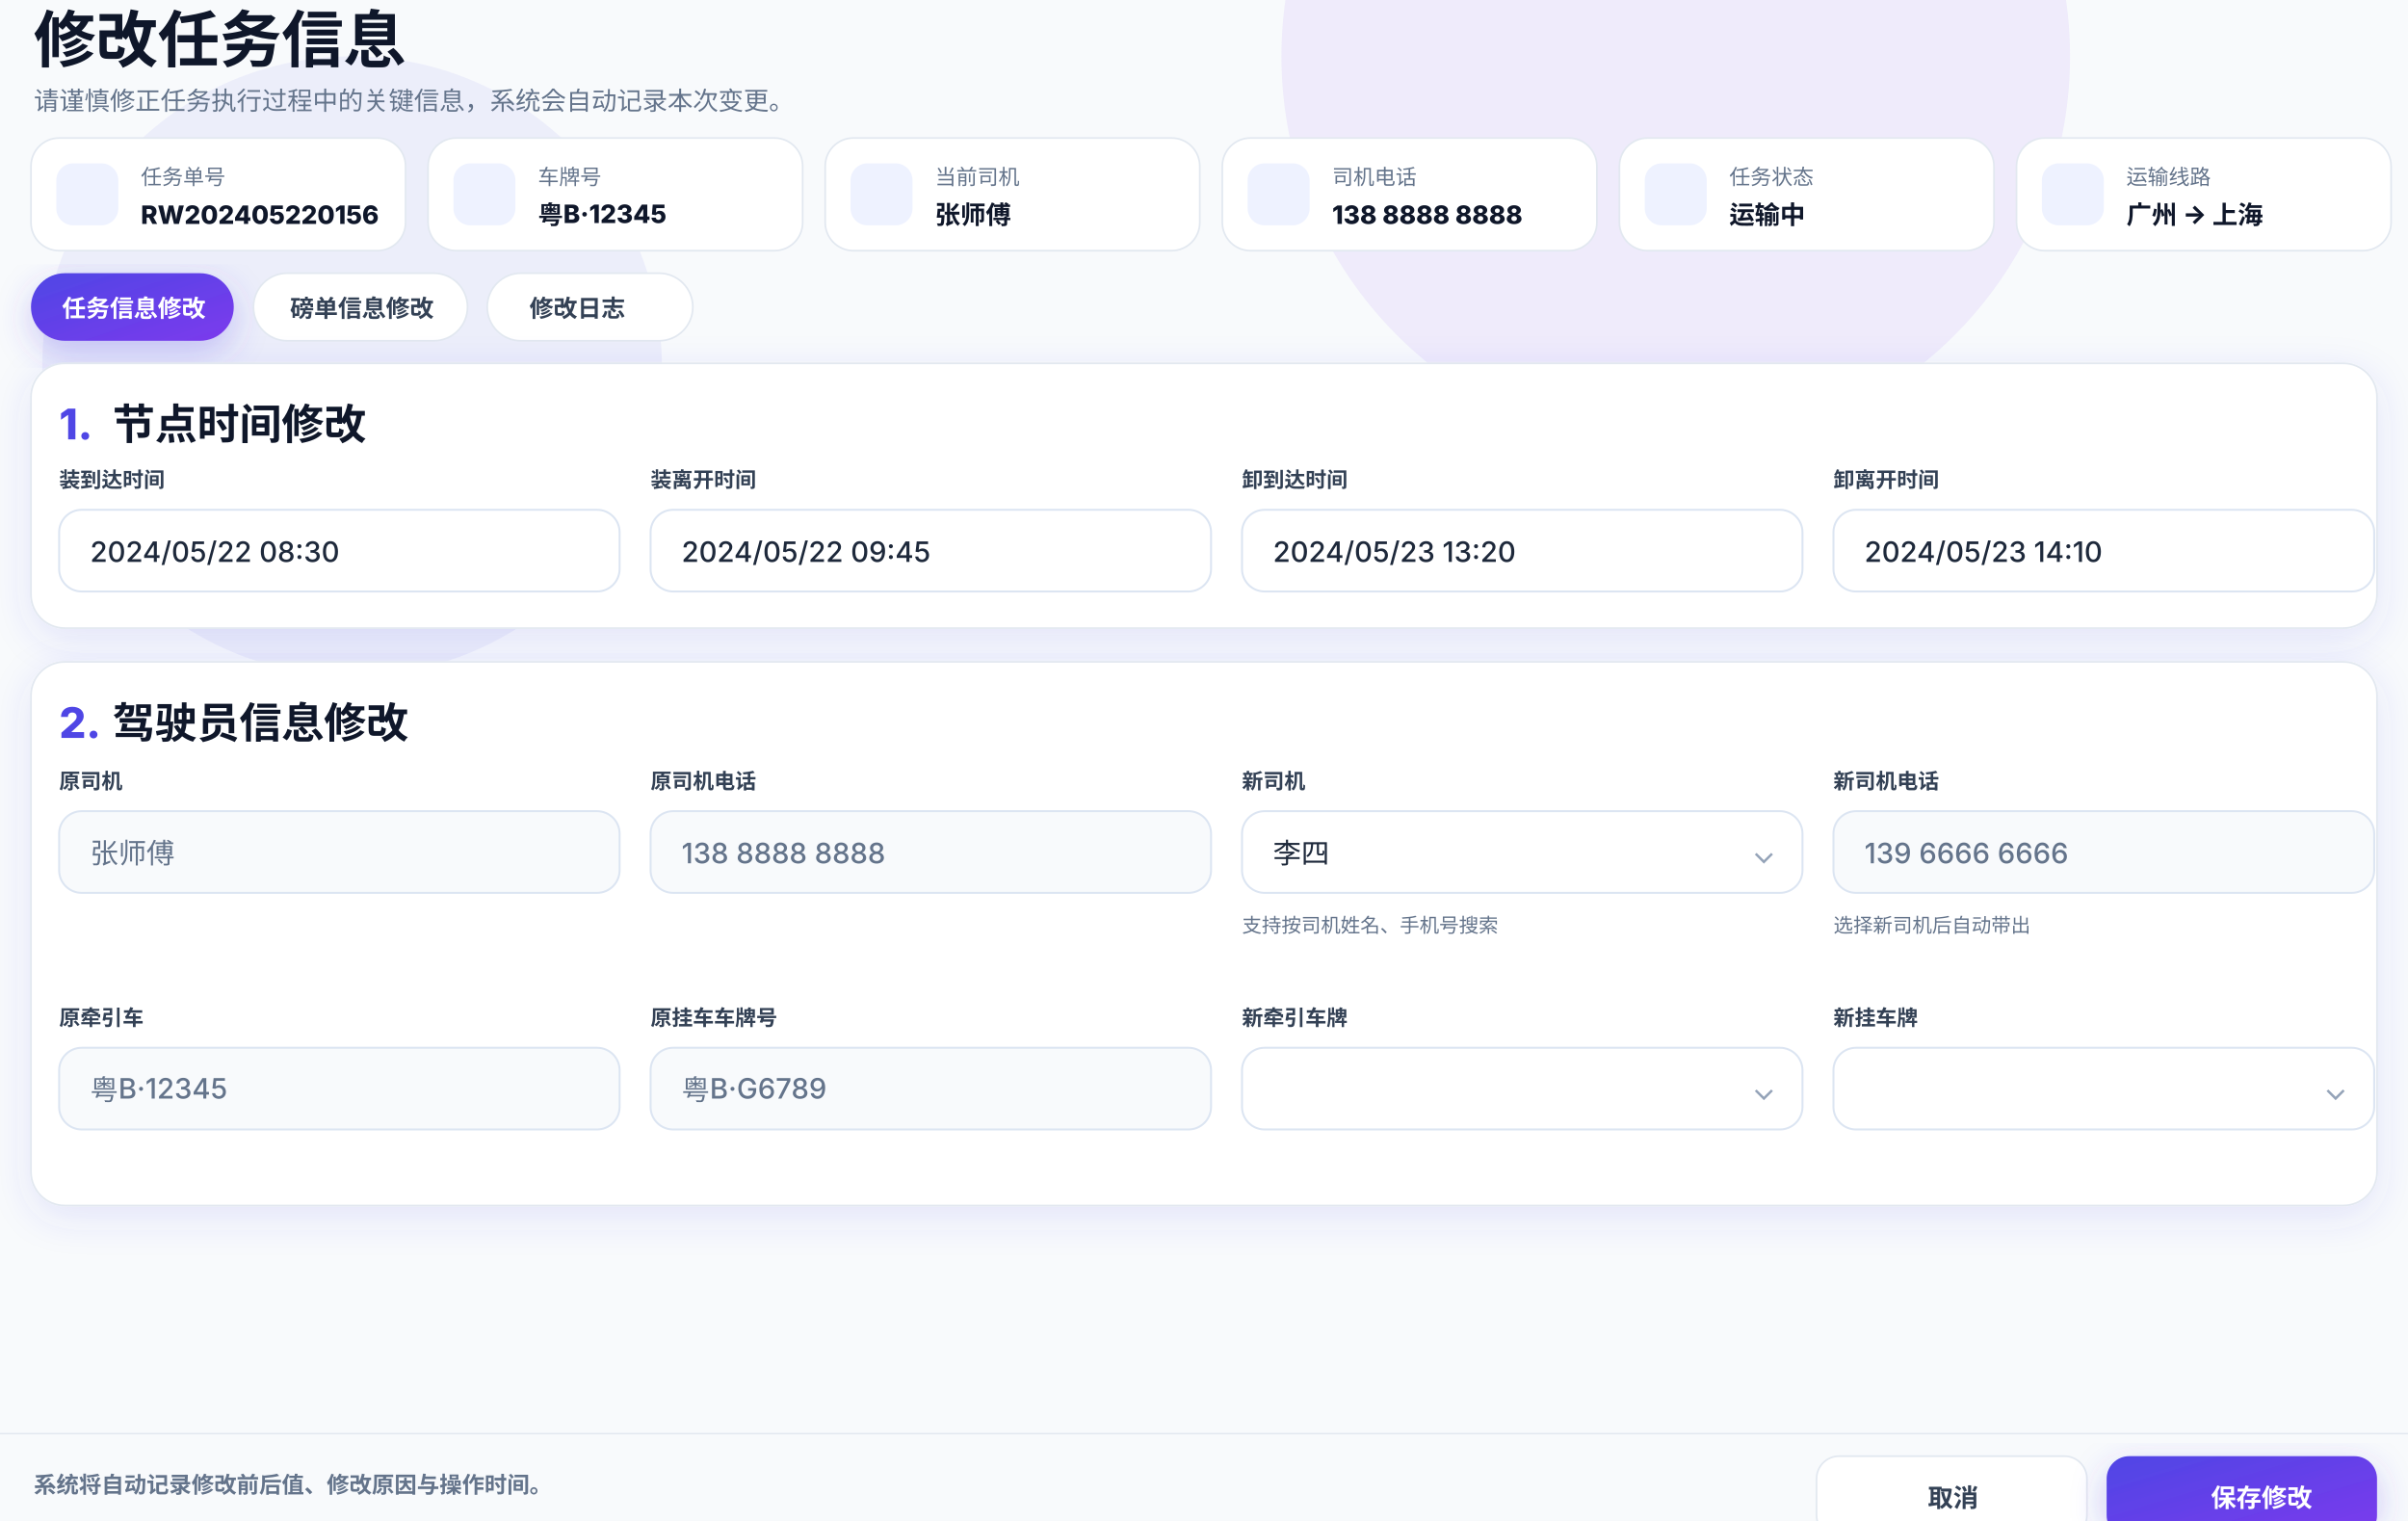
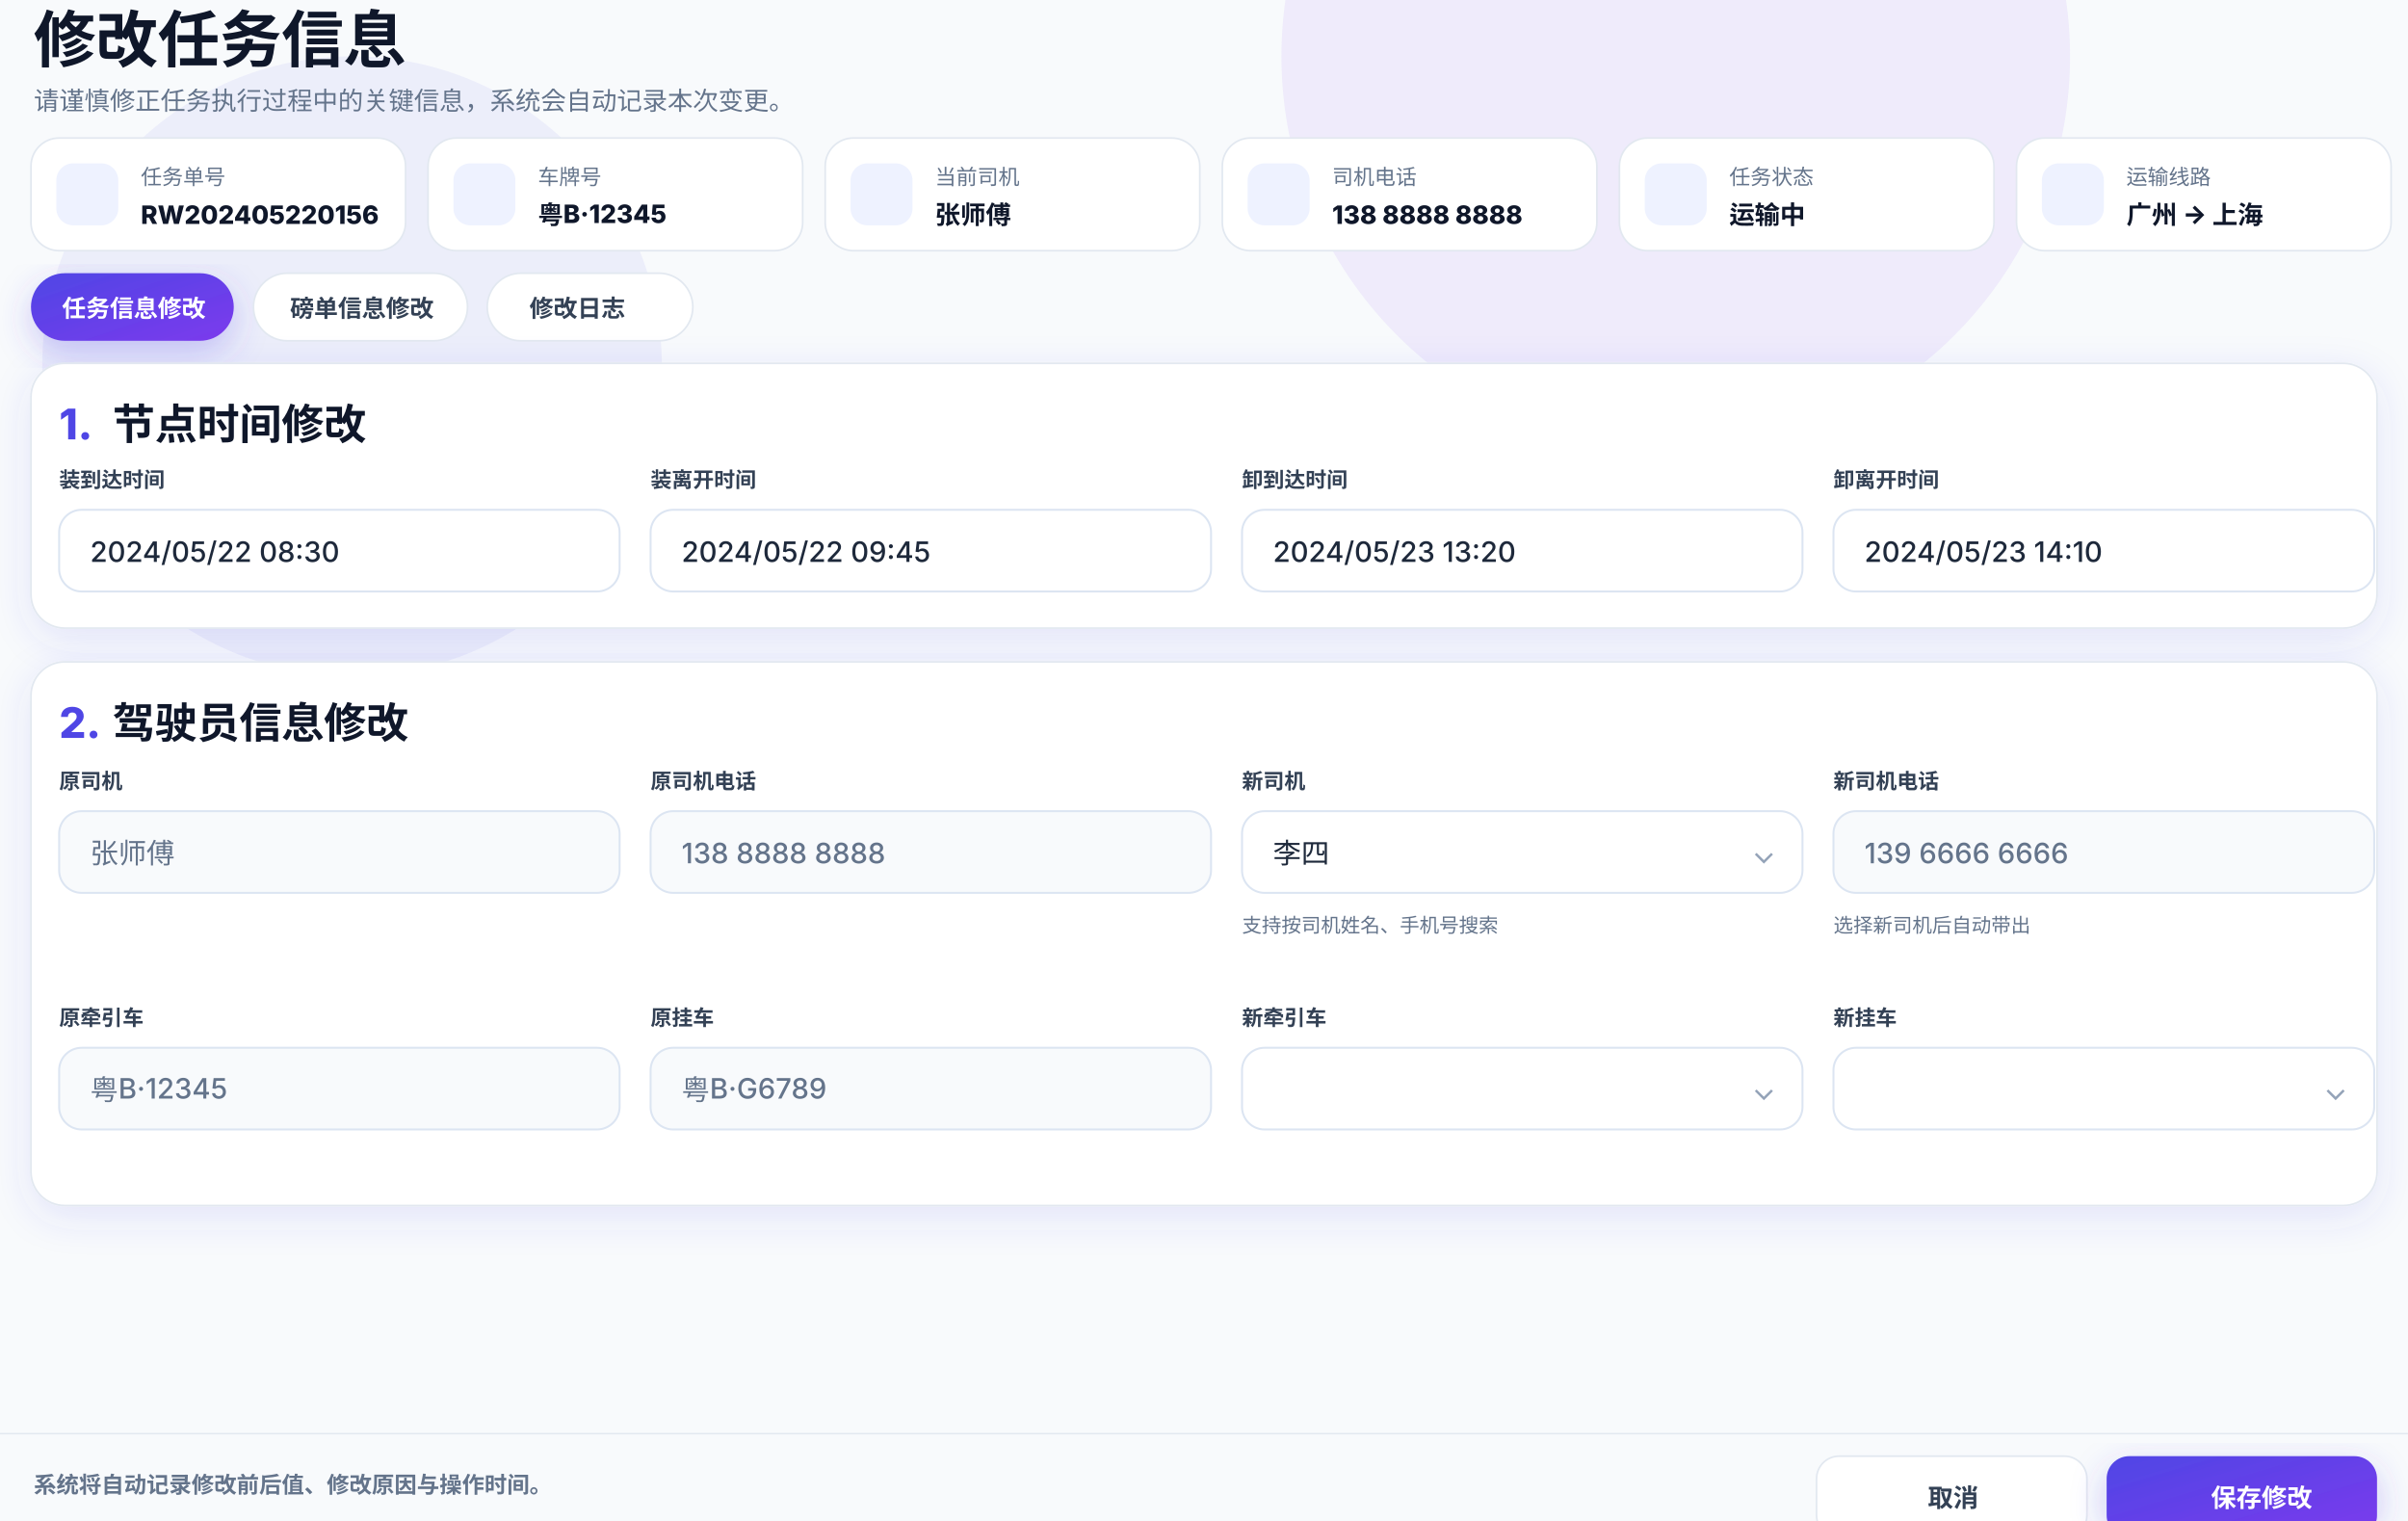
<svg xmlns="http://www.w3.org/2000/svg" width="1710" height="1080" viewBox="0 0 1710 1080" role="img" aria-labelledby="title desc">
  <defs>
    <linearGradient id="primary" x1="0%" y1="0%" x2="100%" y2="100%">
      <stop offset="0%" stop-color="#4F46E5" />
      <stop offset="100%" stop-color="#7C3AED" />
    </linearGradient>
    <filter id="shadow" x="-10%" y="-20%" width="120%" height="150%">
      <feDropShadow dx="0" dy="8" stdDeviation="14" flood-color="#4F46E5" flood-opacity="0.12" />
    </filter>
    <filter id="buttonShadow" x="-20%" y="-30%" width="140%" height="170%">
      <feDropShadow dx="0" dy="8" stdDeviation="12" flood-color="#4F46E5" flood-opacity="0.28" />
    </filter>
    <style>
      .bg { fill: #F8FAFC; }
      .surface { fill: #FFFFFF; stroke: #E2E8F0; stroke-width: 1.2; }
      .panel { fill: #FFFFFF; stroke: #E2E8F0; stroke-width: 1.2; filter: url(#shadow); }
      .soft { fill: #F8FAFC; stroke: #E2E8F0; stroke-width: 1.2; }
      .field { fill: #FFFFFF; stroke: #DCE5F2; stroke-width: 1.4; }
      .field-disabled { fill: #F8FAFC; stroke: #DCE5F2; stroke-width: 1.4; }
      .title { font: 800 44px -apple-system, BlinkMacSystemFont, "Segoe UI", "Noto Sans SC", sans-serif; fill: #0F172A; }
      .subtitle { font: 500 18px -apple-system, BlinkMacSystemFont, "Segoe UI", "Noto Sans SC", sans-serif; fill: #64748B; }
      .card-label { font: 500 15px -apple-system, BlinkMacSystemFont, "Segoe UI", "Noto Sans SC", sans-serif; fill: #64748B; }
      .card-value { font: 800 18px -apple-system, BlinkMacSystemFont, "Segoe UI", "Noto Sans SC", sans-serif; fill: #0F172A; }
      .tab { font: 700 17px -apple-system, BlinkMacSystemFont, "Segoe UI", "Noto Sans SC", sans-serif; }
      .section-title { font: 800 30px -apple-system, BlinkMacSystemFont, "Segoe UI", "Noto Sans SC", sans-serif; fill: #0F172A; }
      .num { font: 800 30px -apple-system, BlinkMacSystemFont, "Segoe UI", "Noto Sans SC", sans-serif; fill: #4F46E5; }
      .label { font: 700 15px -apple-system, BlinkMacSystemFont, "Segoe UI", "Noto Sans SC", sans-serif; fill: #334155; }
      .value { font: 500 20px -apple-system, BlinkMacSystemFont, "Segoe UI", "Noto Sans SC", sans-serif; fill: #1E293B; }
      .disabled-value { font: 500 20px -apple-system, BlinkMacSystemFont, "Segoe UI", "Noto Sans SC", sans-serif; fill: #64748B; }
      .hint { font: 500 14px -apple-system, BlinkMacSystemFont, "Segoe UI", "Noto Sans SC", sans-serif; fill: #64748B; }
      .footer { font: 700 16px -apple-system, BlinkMacSystemFont, "Segoe UI", "Noto Sans SC", sans-serif; fill: #64748B; }
    </style>
  </defs>
  <rect class="bg" width="1710" height="1080" />
  <circle cx="1190" cy="40" r="280" fill="#7C3AED" opacity="0.08" />
  <circle cx="250" cy="260" r="220" fill="#4F46E5" opacity="0.07" />
  <text class="title" x="24" y="44">修改任务信息</text>
  <text class="subtitle" x="24" y="78">请谨慎修正任务执行过程中的关键信息，系统会自动记录本次变更。</text>
  <g transform="translate(22 98)">
    <rect class="surface" x="0" y="0" width="266" height="80" rx="20" />
    <rect x="18" y="18" width="44" height="44" rx="12" fill="#EEF2FF" />
    <text x="78" y="33" class="card-label">任务单号</text>
    <text x="78" y="61" class="card-value">RW202405220156</text>
    <rect class="surface" x="282" y="0" width="266" height="80" rx="20" />
    <rect x="300" y="18" width="44" height="44" rx="12" fill="#EEF2FF" />
    <text x="360" y="33" class="card-label">车牌号</text>
    <text x="360" y="61" class="card-value">粤B·12345</text>
    <rect class="surface" x="564" y="0" width="266" height="80" rx="20" />
    <rect x="582" y="18" width="44" height="44" rx="12" fill="#EEF2FF" />
    <text x="642" y="33" class="card-label">当前司机</text>
    <text x="642" y="61" class="card-value">张师傅</text>
    <rect class="surface" x="846" y="0" width="266" height="80" rx="20" />
    <rect x="864" y="18" width="44" height="44" rx="12" fill="#EEF2FF" />
    <text x="924" y="33" class="card-label">司机电话</text>
    <text x="924" y="61" class="card-value">138 8888 8888</text>
    <rect class="surface" x="1128" y="0" width="266" height="80" rx="20" />
    <rect x="1146" y="18" width="44" height="44" rx="12" fill="#EEF2FF" />
    <text x="1206" y="33" class="card-label">任务状态</text>
    <text x="1206" y="61" class="card-value">运输中</text>
    <rect class="surface" x="1410" y="0" width="266" height="80" rx="20" />
    <rect x="1428" y="18" width="44" height="44" rx="12" fill="#EEF2FF" />
    <text x="1488" y="33" class="card-label">运输线路</text>
    <text x="1488" y="61" class="card-value">广州 → 上海</text>
  </g>
  <g transform="translate(22 194)">
    <rect x="0" y="0" width="144" height="48" rx="24" fill="url(#primary)" filter="url(#buttonShadow)" />
    <text x="22" y="31" class="tab" fill="#FFFFFF">任务信息修改</text>
    <rect class="surface" x="158" y="0" width="152" height="48" rx="24" />
    <text x="184" y="31" class="tab" fill="#334155">磅单信息修改</text>
    <rect class="surface" x="324" y="0" width="146" height="48" rx="24" />
    <text x="354" y="31" class="tab" fill="#334155">修改日志</text>
  </g>
  <g transform="translate(22 258)">
    <rect class="panel" x="0" y="0" width="1666" height="188" rx="24" />
    <text class="num" x="20" y="54">1.</text>
    <text class="section-title" x="58" y="54">节点时间修改</text>
    <g transform="translate(20 88)">
      <text class="label" x="0" y="0">装到达时间</text>
      <rect class="field" x="0" y="16" width="398" height="58" rx="16" />
      <text class="value" x="22" y="53">2024/05/22 08:30</text>
      <text class="label" x="420" y="0">装离开时间</text>
      <rect class="field" x="420" y="16" width="398" height="58" rx="16" />
      <text class="value" x="442" y="53">2024/05/22 09:45</text>
      <text class="label" x="840" y="0">卸到达时间</text>
      <rect class="field" x="840" y="16" width="398" height="58" rx="16" />
      <text class="value" x="862" y="53">2024/05/23 13:20</text>
      <text class="label" x="1260" y="0">卸离开时间</text>
      <rect class="field" x="1260" y="16" width="384" height="58" rx="16" />
      <text class="value" x="1282" y="53">2024/05/23 14:10</text>
    </g>
  </g>
  <g transform="translate(22 470)">
    <rect class="panel" x="0" y="0" width="1666" height="386" rx="24" />
    <text class="num" x="20" y="54">2.</text>
    <text class="section-title" x="58" y="54">驾驶员信息修改</text>
    <g transform="translate(20 90)">
      <text class="label" x="0" y="0">原司机</text>
      <rect class="field-disabled" x="0" y="16" width="398" height="58" rx="16" />
      <text class="disabled-value" x="22" y="53">张师傅</text>
      <text class="label" x="420" y="0">原司机电话</text>
      <rect class="field-disabled" x="420" y="16" width="398" height="58" rx="16" />
      <text class="disabled-value" x="442" y="53">138 8888 8888</text>
      <text class="label" x="840" y="0">新司机</text>
      <rect class="field" x="840" y="16" width="398" height="58" rx="16" />
      <text class="value" x="862" y="53">李四</text>
      <text x="1202" y="53" font-family="-apple-system, BlinkMacSystemFont, 'Segoe UI', sans-serif" font-size="22" fill="#94A3B8">⌄</text>
      <text class="hint" x="840" y="102">支持按司机姓名、手机号搜索</text>
      <text class="label" x="1260" y="0">新司机电话</text>
      <rect class="field-disabled" x="1260" y="16" width="384" height="58" rx="16" />
      <text class="disabled-value" x="1282" y="53">139 6666 6666</text>
      <text class="hint" x="1260" y="102">选择新司机后自动带出</text>
    </g>
    <g transform="translate(20 258)">
      <text class="label" x="0" y="0">原牵引车</text>
      <rect class="field-disabled" x="0" y="16" width="398" height="58" rx="16" />
      <text class="disabled-value" x="22" y="53">粤B·12345</text>
-       <text class="label" x="420" y="0">原挂车车牌号</text>
+       <text class="label" x="420" y="0">原挂车</text>
      <rect class="field-disabled" x="420" y="16" width="398" height="58" rx="16" />
      <text class="disabled-value" x="442" y="53">粤B·G6789</text>
-       <text class="label" x="840" y="0">新牵引车牌</text>
+       <text class="label" x="840" y="0">新牵引车</text>
      <rect class="field" x="840" y="16" width="398" height="58" rx="16" />
      <text x="1202" y="53" font-family="-apple-system, BlinkMacSystemFont, 'Segoe UI', sans-serif" font-size="22" fill="#94A3B8">⌄</text>
-       <text class="label" x="1260" y="0">新挂车牌</text>
+       <text class="label" x="1260" y="0">新挂车</text>
      <rect class="field" x="1260" y="16" width="384" height="58" rx="16" />
      <text x="1608" y="53" font-family="-apple-system, BlinkMacSystemFont, 'Segoe UI', sans-serif" font-size="22" fill="#94A3B8">⌄</text>
    </g>
  </g>
  <line x1="0" y1="1018" x2="1710" y2="1018" stroke="#E2E8F0" stroke-width="1" />
  <text class="footer" x="24" y="1060">系统将自动记录修改前后值、修改原因与操作时间。</text>
  <rect class="surface" x="1290" y="1034" width="192" height="58" rx="16" />
  <text x="1369" y="1070" font-family="-apple-system, BlinkMacSystemFont, 'Segoe UI', 'Noto Sans SC', sans-serif" font-size="18" font-weight="800" fill="#334155">取消</text>
  <rect x="1496" y="1034" width="192" height="58" rx="16" fill="url(#primary)" filter="url(#buttonShadow)" />
  <text x="1570" y="1070" font-family="-apple-system, BlinkMacSystemFont, 'Segoe UI', 'Noto Sans SC', sans-serif" font-size="18" font-weight="800" fill="#FFFFFF">保存修改</text>
</svg>
